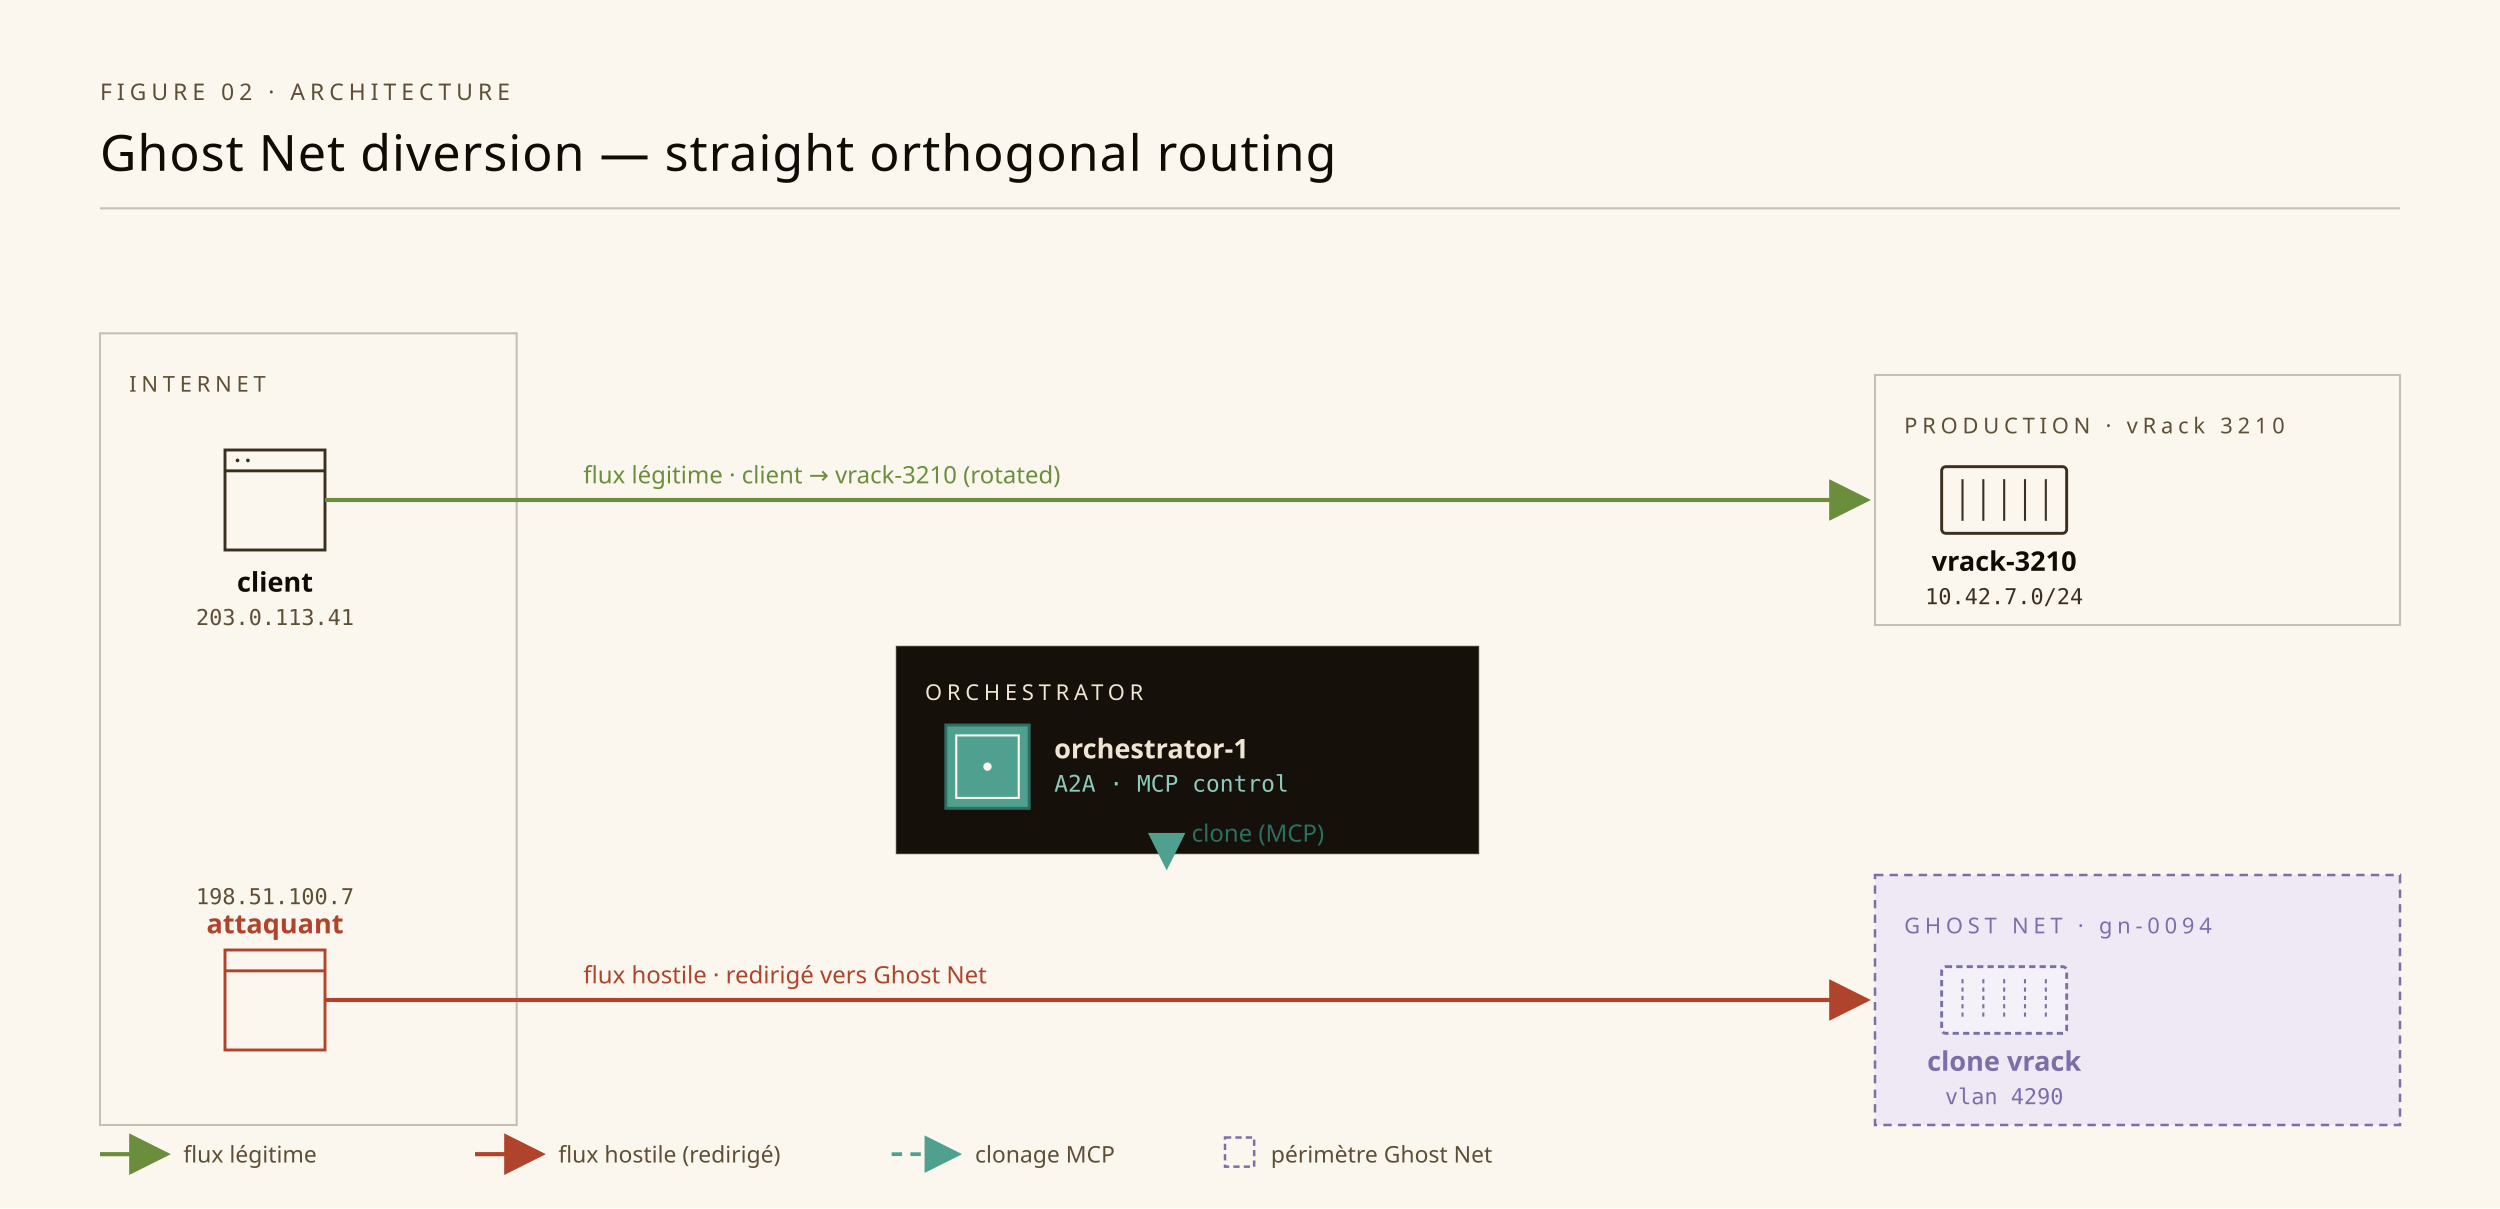
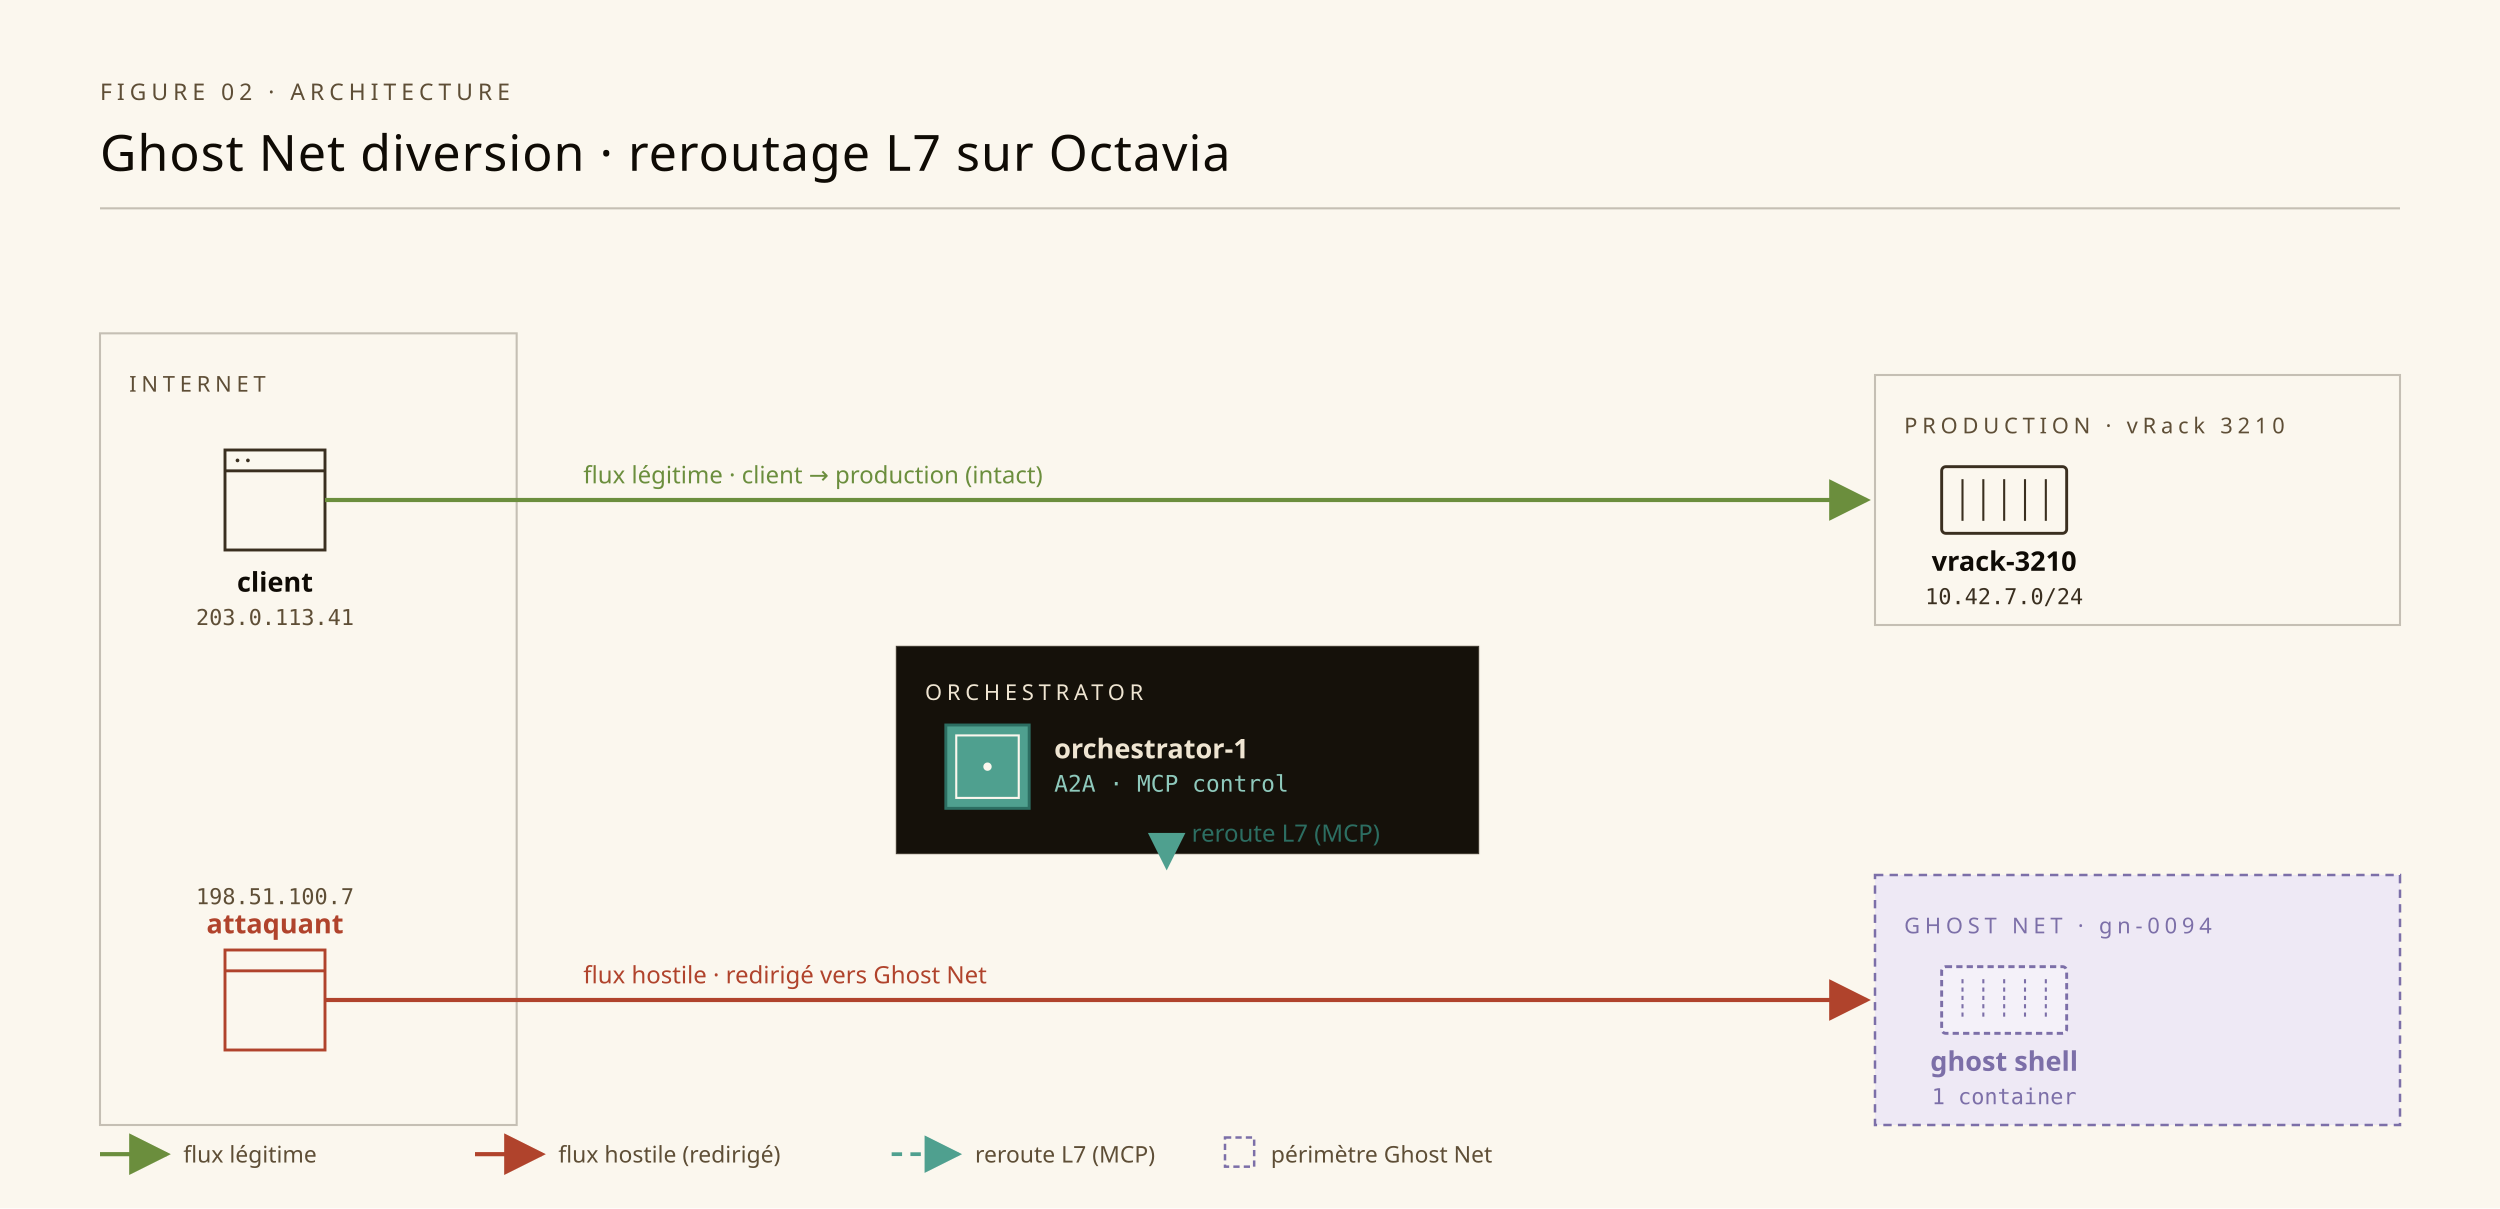
<svg xmlns="http://www.w3.org/2000/svg" viewBox="0 0 1200 580" font-family="Space Grotesk, system-ui, sans-serif" role="img" aria-label="Ghost Net traffic diversion architecture">
  <defs>
    <marker id="dvLeg" markerWidth="10" markerHeight="10" refX="9" refY="5" orient="auto">
      <path d="M0 0 L10 5 L0 10 z" fill="#6B8E3D" />
    </marker>
    <marker id="dvHos" markerWidth="10" markerHeight="10" refX="9" refY="5" orient="auto">
      <path d="M0 0 L10 5 L0 10 z" fill="#B0432C" />
    </marker>
    <marker id="dvCln" markerWidth="10" markerHeight="10" refX="9" refY="5" orient="auto">
      <path d="M0 0 L10 5 L0 10 z" fill="#4FA08F" />
    </marker>
  </defs>
  <rect width="1200" height="580" fill="#FBF7EE" />
  <text x="48" y="48" font-family="Space Grotesk, sans-serif" font-weight="500" font-size="11" letter-spacing="2.4" fill="#5E4E36">FIGURE 02 · ARCHITECTURE</text>
-   <text x="48" y="82" font-family="Rajdhani, sans-serif" font-weight="500" font-size="24" letter-spacing="0.5" fill="#0F0B05">Ghost Net diversion — straight orthogonal routing</text>
+   <text x="48" y="82" font-family="Rajdhani, sans-serif" font-weight="500" font-size="24" letter-spacing="0.5" fill="#0F0B05">Ghost Net diversion · reroutage L7 sur Octavia</text>
  <line x1="48" y1="100" x2="1152" y2="100" stroke="#3A2F20" stroke-opacity="0.28" stroke-width="1" />
  <rect x="48" y="160" width="200" height="380" fill="#FBF7EE" stroke="#3A2F20" stroke-opacity="0.28" stroke-width="1" />
  <text x="62" y="188" font-family="Space Grotesk, sans-serif" font-weight="500" font-size="10.5" letter-spacing="2.3" fill="#5E4E36">INTERNET</text>
  <g transform="translate(108, 216)">
    <rect x="0" y="0" width="48" height="48" fill="#FBF7EE" stroke="#3A2F20" stroke-width="1.4" />
    <line x1="0" y1="10" x2="48" y2="10" stroke="#3A2F20" stroke-width="1.4" />
    <circle cx="6" cy="5" r="0.9" fill="#3A2F20" />
    <circle cx="11" cy="5" r="0.9" fill="#3A2F20" />
    <text x="24" y="68" text-anchor="middle" font-family="Space Grotesk, sans-serif" font-weight="600" font-size="13" fill="#0F0B05">client</text>
    <text x="24" y="84" text-anchor="middle" font-family="JetBrains Mono, monospace" font-size="10.5" fill="#5E4E36">203.0.113.41</text>
  </g>
  <g transform="translate(108, 456)">
    <rect x="0" y="0" width="48" height="48" fill="#FBF7EE" stroke="#B0432C" stroke-width="1.4" />
    <line x1="0" y1="10" x2="48" y2="10" stroke="#B0432C" stroke-width="1.4" />
    <text x="24" y="-8" text-anchor="middle" font-family="Space Grotesk, sans-serif" font-weight="600" font-size="13" fill="#B0432C">attaquant</text>
    <text x="24" y="-22" text-anchor="middle" font-family="JetBrains Mono, monospace" font-size="10.5" fill="#5E4E36">198.51.100.7</text>
  </g>
  <rect x="430" y="310" width="280" height="100" fill="#15110A" stroke="#EFE5D2" stroke-opacity="0.22" stroke-width="1" />
  <text x="444" y="336" font-family="Space Grotesk, sans-serif" font-weight="500" font-size="10.5" letter-spacing="2.3" fill="#EFE5D2">ORCHESTRATOR</text>
  <g transform="translate(454, 348)">
    <rect x="0" y="0" width="40" height="40" fill="#4FA08F" stroke="#2C6E62" stroke-width="1.4" />
    <rect x="5" y="5" width="30" height="30" fill="none" stroke="#FBF7EE" stroke-width="1" />
    <circle cx="20" cy="20" r="2" fill="#FBF7EE" />
    <text x="52" y="16" font-family="Space Grotesk, sans-serif" font-weight="600" font-size="13" fill="#EFE5D2">orchestrator-1</text>
    <text x="52" y="32" font-family="JetBrains Mono, monospace" font-size="11" fill="#8EC9BC">A2A · MCP control</text>
  </g>
  <rect x="900" y="180" width="252" height="120" fill="#FBF7EE" stroke="#3A2F20" stroke-opacity="0.28" stroke-width="1" />
  <text x="914" y="208" font-family="Space Grotesk, sans-serif" font-weight="500" font-size="10.5" letter-spacing="2.3" fill="#5E4E36">PRODUCTION · vRack 3210</text>
  <g transform="translate(932, 224)">
    <rect x="0" y="0" width="60" height="32" rx="2" fill="#FBF7EE" stroke="#3A2F20" stroke-width="1.4" />
    <line x1="10" y1="6" x2="10" y2="26" stroke="#3A2F20" />
    <line x1="20" y1="6" x2="20" y2="26" stroke="#3A2F20" />
    <line x1="30" y1="6" x2="30" y2="26" stroke="#3A2F20" />
    <line x1="40" y1="6" x2="40" y2="26" stroke="#3A2F20" />
    <line x1="50" y1="6" x2="50" y2="26" stroke="#3A2F20" />
    <text x="30" y="50" text-anchor="middle" font-family="Space Grotesk, sans-serif" font-weight="600" font-size="13" fill="#0F0B05">vrack-3210</text>
    <text x="30" y="66" text-anchor="middle" font-family="JetBrains Mono, monospace" font-size="10.5" fill="#3A2F20">10.42.7.0/24</text>
  </g>
  <rect x="900" y="420" width="252" height="120" fill="#EEE9F5" stroke="#7C6FA8" stroke-width="1.2" stroke-dasharray="4 3" />
  <text x="914" y="448" font-family="Space Grotesk, sans-serif" font-weight="500" font-size="10.5" letter-spacing="2.3" fill="#7C6FA8">GHOST NET · gn-0094</text>
  <g transform="translate(932, 464)">
    <rect x="0" y="0" width="60" height="32" rx="2" fill="#F4F1F9" stroke="#7C6FA8" stroke-width="1.4" stroke-dasharray="3 2" />
    <line x1="10" y1="6" x2="10" y2="26" stroke="#7C6FA8" stroke-dasharray="2 2" />
    <line x1="20" y1="6" x2="20" y2="26" stroke="#7C6FA8" stroke-dasharray="2 2" />
    <line x1="30" y1="6" x2="30" y2="26" stroke="#7C6FA8" stroke-dasharray="2 2" />
    <line x1="40" y1="6" x2="40" y2="26" stroke="#7C6FA8" stroke-dasharray="2 2" />
    <line x1="50" y1="6" x2="50" y2="26" stroke="#7C6FA8" stroke-dasharray="2 2" />
-     <text x="30" y="50" text-anchor="middle" font-family="Space Grotesk, sans-serif" font-weight="600" font-size="13" fill="#7C6FA8">clone vrack</text>
-     <text x="30" y="66" text-anchor="middle" font-family="JetBrains Mono, monospace" font-size="10.5" fill="#7C6FA8">vlan 4290</text>
+     <text x="30" y="50" text-anchor="middle" font-family="Space Grotesk, sans-serif" font-weight="600" font-size="13" fill="#7C6FA8">ghost shell</text>
+     <text x="30" y="66" text-anchor="middle" font-family="JetBrains Mono, monospace" font-size="10.5" fill="#7C6FA8">1 container</text>
  </g>
  <line x1="156" y1="240" x2="896" y2="240" stroke="#6B8E3D" stroke-width="2" marker-end="url(#dvLeg)" />
-   <text x="280" y="232" font-family="Space Grotesk, sans-serif" font-size="11.5" fill="#6B8E3D">flux légitime · client → vrack-3210 (rotated)</text>
+   <text x="280" y="232" font-family="Space Grotesk, sans-serif" font-size="11.5" fill="#6B8E3D">flux légitime · client → production (intact)</text>
  <line x1="156" y1="480" x2="896" y2="480" stroke="#B0432C" stroke-width="2" marker-end="url(#dvHos)" />
  <text x="280" y="472" font-family="Space Grotesk, sans-serif" font-size="11.5" fill="#B0432C">flux hostile · redirigé vers Ghost Net</text>
  <line x1="560" y1="410" x2="560" y2="416" stroke="#4FA08F" stroke-width="1.8" stroke-dasharray="5 4" marker-end="url(#dvCln)" />
-   <text x="572" y="404" font-family="Space Grotesk, sans-serif" font-size="11.5" fill="#2C6E62">clone (MCP)</text>
+   <text x="572" y="404" font-family="Space Grotesk, sans-serif" font-size="11.5" fill="#2C6E62">reroute L7 (MCP)</text>
  <g transform="translate(48, 558)">
    <line x1="0" y1="-4" x2="32" y2="-4" stroke="#6B8E3D" stroke-width="2" marker-end="url(#dvLeg)" />
    <text x="40" y="0" font-family="Space Grotesk, sans-serif" font-size="11" fill="#5E4E36">flux légitime</text>
    <line x1="180" y1="-4" x2="212" y2="-4" stroke="#B0432C" stroke-width="2" marker-end="url(#dvHos)" />
    <text x="220" y="0" font-family="Space Grotesk, sans-serif" font-size="11" fill="#5E4E36">flux hostile (redirigé)</text>
    <line x1="380" y1="-4" x2="412" y2="-4" stroke="#4FA08F" stroke-width="1.8" stroke-dasharray="5 4" marker-end="url(#dvCln)" />
-     <text x="420" y="0" font-family="Space Grotesk, sans-serif" font-size="11" fill="#5E4E36">clonage MCP</text>
+     <text x="420" y="0" font-family="Space Grotesk, sans-serif" font-size="11" fill="#5E4E36">reroute L7 (MCP)</text>
    <rect x="540" y="-12" width="14" height="14" fill="none" stroke="#7C6FA8" stroke-width="1.2" stroke-dasharray="3 2" />
    <text x="562" y="0" font-family="Space Grotesk, sans-serif" font-size="11" fill="#5E4E36">périmètre Ghost Net</text>
  </g>
</svg>
